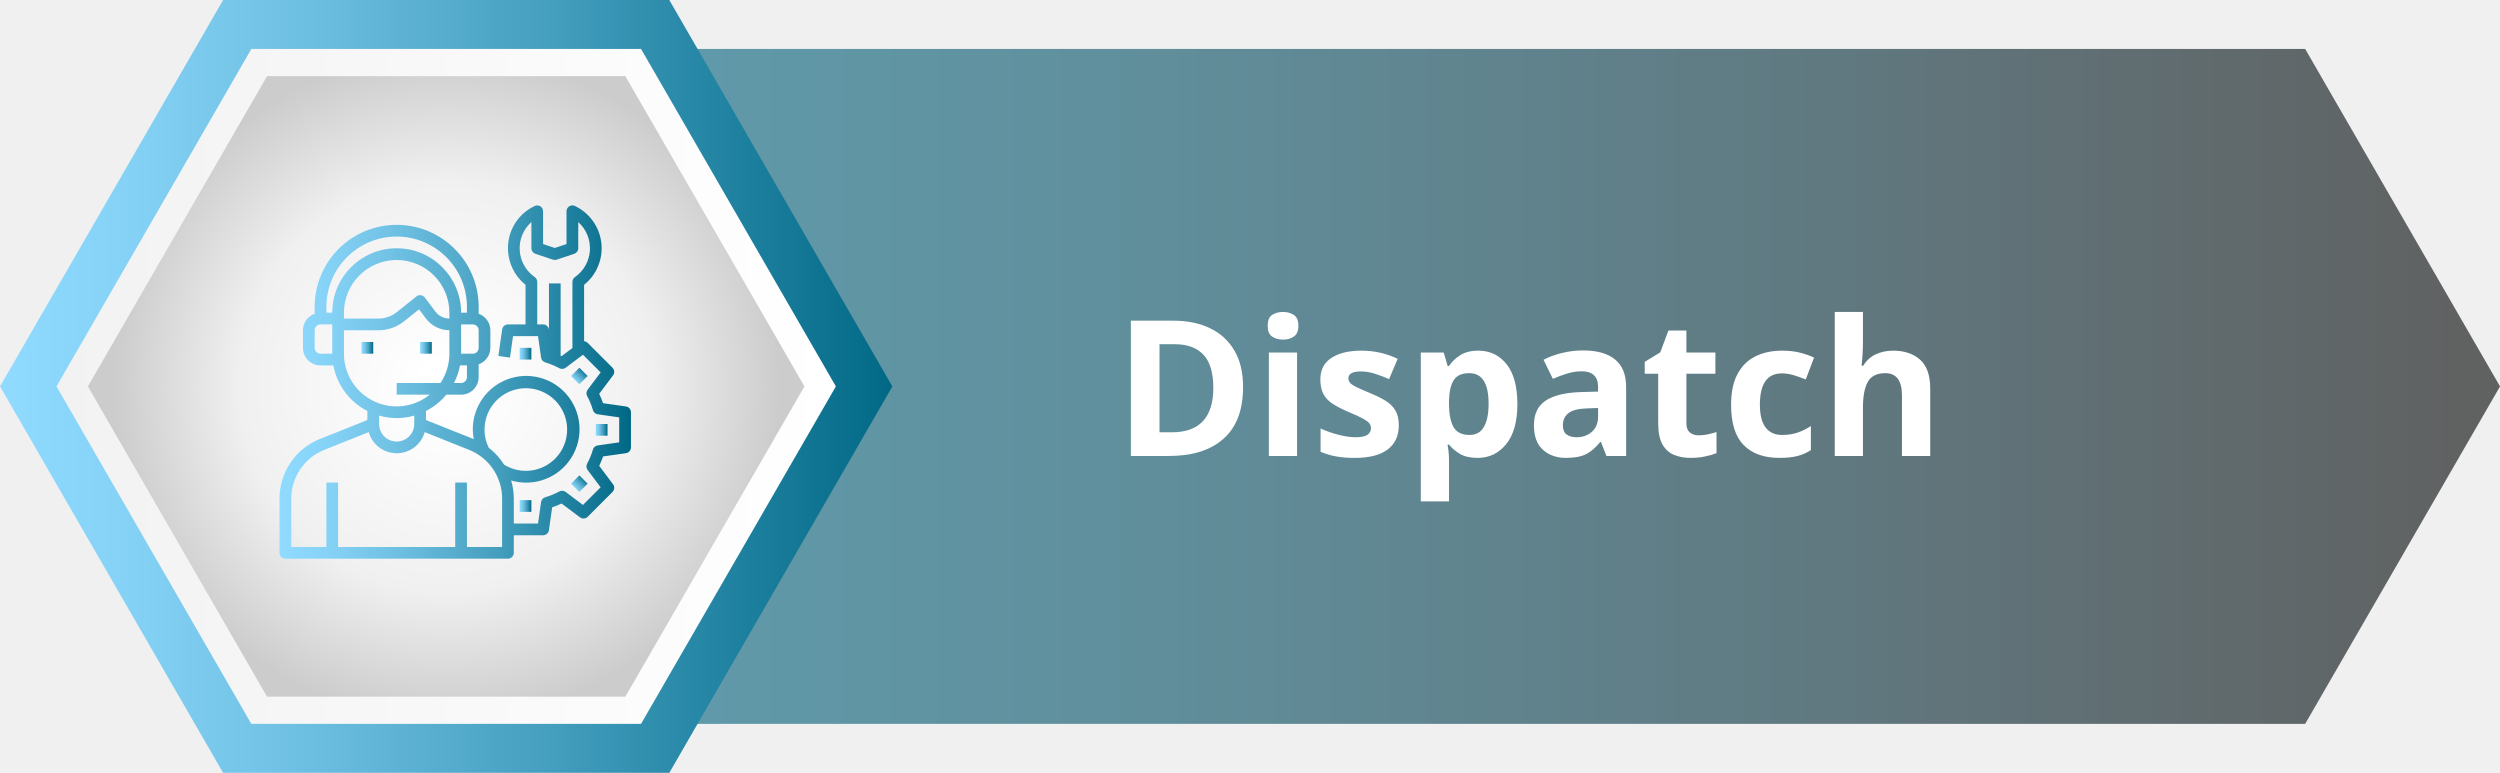
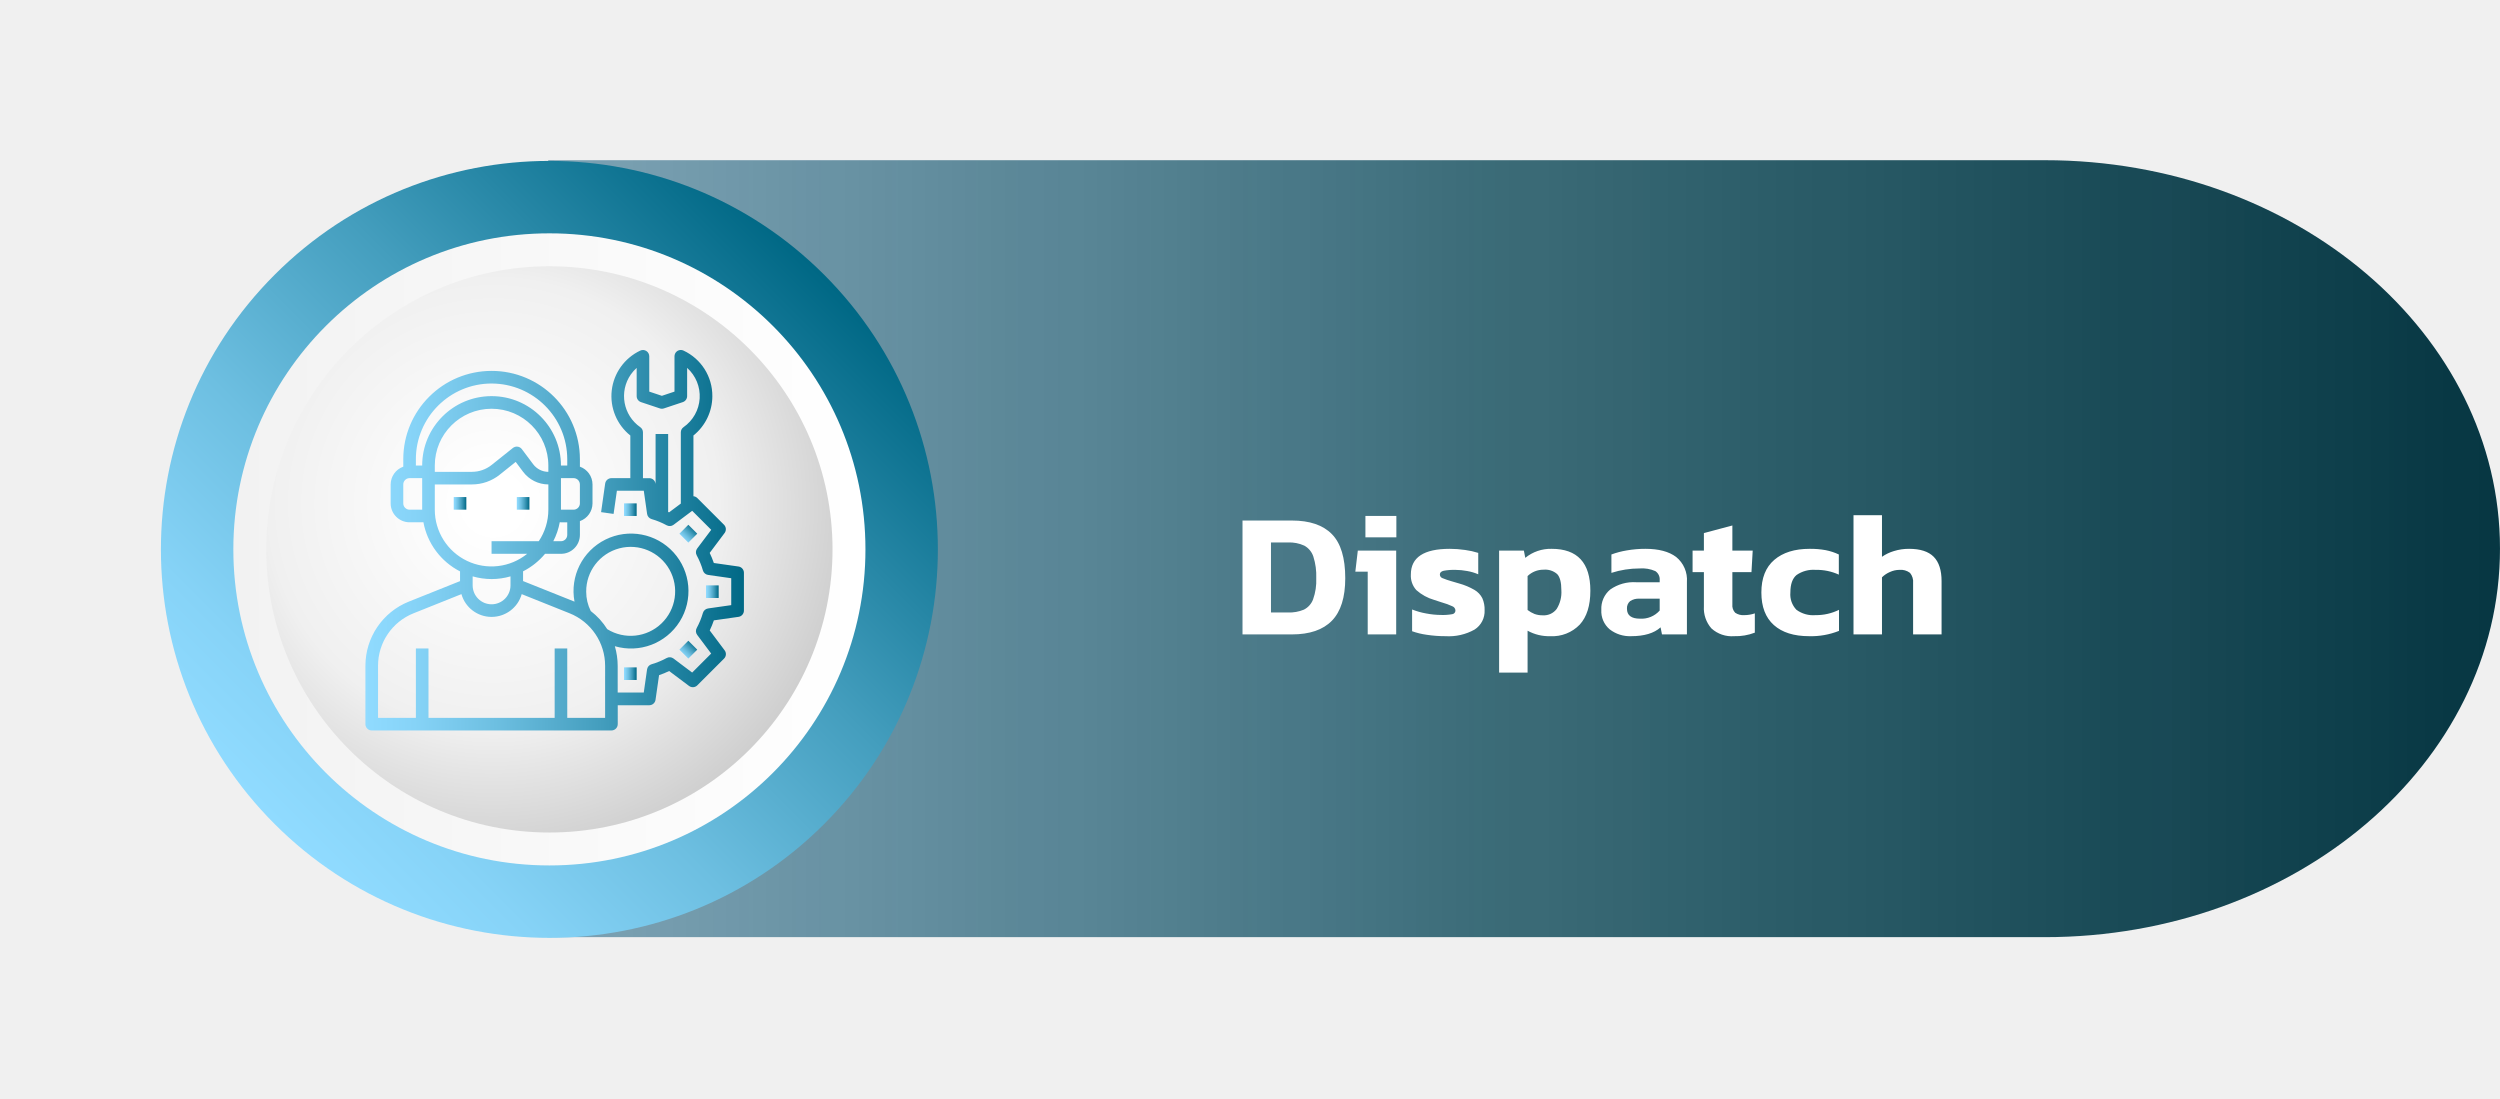
- <svg xmlns="http://www.w3.org/2000/svg" xmlns:xlink="http://www.w3.org/1999/xlink" width="527.819" height="163.166" viewBox="0 0 527.819 163.166">
+ <svg xmlns="http://www.w3.org/2000/svg" xmlns:xlink="http://www.w3.org/1999/xlink" width="565.469" height="248.531" viewBox="0 0 565.469 248.531">
  <defs>
+     <style>
+       .cls-1 {
+         opacity: 0.97;
+         fill: url(#linear-gradient);
+       }
+ 
+       .cls-2 {
+         fill: url(#linear-gradient-2);
+       }
+ 
+       .cls-3 {
+         fill: url(#linear-gradient-3);
+       }
+ 
+       .cls-4 {
+         fill: url(#radial-gradient);
+       }
+ 
+       .cls-5 {
+         fill: url(#linear-gradient-9);
+       }
+ 
+       .cls-6 {
+         fill: #fff;
+       }
+     </style>
    <linearGradient id="linear-gradient" y1="0.5" x2="1" y2="0.5" gradientUnits="objectBoundingBox">
-       <stop offset="0" stop-color="#006885" />
-       <stop offset="0.138" stop-color="#00607b" />
-       <stop offset="0.366" stop-color="#004c62" />
-       <stop offset="0.656" stop-color="#002c39" />
-       <stop offset="0.995" />
-       <stop offset="1" />
+       <stop offset="0" stop-color="#014f74" stop-opacity="0.502" />
+       <stop offset="0.523" stop-color="#024050" stop-opacity="0.8" />
+       <stop offset="1" stop-color="#00313e" />
    </linearGradient>
    <linearGradient id="linear-gradient-2" y1="0.5" x2="1" y2="0.5" gradientUnits="objectBoundingBox">
      <stop offset="0" stop-color="#90dbff" />
      <stop offset="0.13" stop-color="#86d3f7" />
      <stop offset="0.345" stop-color="#6dbfe1" />
      <stop offset="0.619" stop-color="#449ebe" />
      <stop offset="0.938" stop-color="#0b718f" />
      <stop offset="1" stop-color="#006885" />
    </linearGradient>
    <linearGradient id="linear-gradient-3" y1="0.5" x2="1" y2="0.5" gradientUnits="objectBoundingBox">
      <stop offset="0" stop-color="#f2f2f2" />
      <stop offset="1" stop-color="#fff" />
    </linearGradient>
-     <radialGradient id="radial-gradient" cx="0.5" cy="0.5" r="0.54" gradientTransform="translate(0.067) scale(0.866 1)" gradientUnits="objectBoundingBox">
+     <radialGradient id="radial-gradient" cx="0.401" cy="0.419" r="0.647" gradientTransform="translate(0)" gradientUnits="objectBoundingBox">
      <stop offset="0.075" stop-color="#fff" />
      <stop offset="0.616" stop-color="#f0f0f0" />
      <stop offset="1" stop-color="#ccc" />
    </radialGradient>
    <linearGradient id="linear-gradient-9" x1="-0.207" y1="0.5" x2="1.207" y2="0.5" xlink:href="#linear-gradient-2" />
-     <linearGradient id="linear-gradient-11" x1="-0.207" y1="0.5" x2="1.207" y2="0.5" xlink:href="#linear-gradient-2" />
  </defs>
-   <g id="Group_11253" data-name="Group 11253" transform="translate(-1229.835 -3310.704)">
-     <g id="Group_5913" data-name="Group 5913" transform="translate(1315 3321.037)" opacity="0.6">
-       <path id="Path_16968" data-name="Path 16968" d="M918.259,291.613H557.877l-41.136,71.249,41.136,71.249H918.259L959.4,362.863Z" transform="translate(-516.741 -291.613)" fill="url(#linear-gradient)" />
-     </g>
-     <g id="Group_5914" data-name="Group 5914" transform="translate(1229.835 3310.704)">
-       <path id="Path_16969" data-name="Path 16969" d="M627.993,287.963h-94.2l-47.1,81.583,47.1,81.583h94.2l47.1-81.583Z" transform="translate(-486.687 -287.963)" fill="url(#linear-gradient-2)" />
-       <path id="Path_16970" data-name="Path 16970" d="M614.31,291.613H532.038L490.9,362.863l41.136,71.249H614.31l41.136-71.249Z" transform="translate(-478.97 -281.28)" fill="url(#linear-gradient-3)" />
-       <path id="Path_16971" data-name="Path 16971" d="M606.708,293.641H531.065L493.243,359.15l37.821,65.509h75.643l37.821-65.509Z" transform="translate(-474.683 -277.567)" fill="url(#radial-gradient)" />
-     </g>
-     <text id="Dispatch" transform="translate(1465 3406.972)" fill="#fff" font-size="40" font-family="Montserrat-Bold, Montserrat" font-weight="700">
-       <tspan x="0" y="0">Dispatch</tspan>
-     </text>
-     <g id="Consult-Talk" transform="translate(1288.847 3354.066)">
-       <rect id="Rectangle_97" data-name="Rectangle 97" width="2.473" height="2.473" transform="translate(17.314 28.839)" fill="url(#linear-gradient-2)" />
-       <rect id="Rectangle_98" data-name="Rectangle 98" width="2.473" height="2.473" transform="translate(29.68 28.839)" fill="url(#linear-gradient-2)" />
-       <path id="Path_16977" data-name="Path 16977" d="M580.671,345.734l-4.833-.691a17.128,17.128,0,0,0-.812-1.976l2.924-3.9a1.237,1.237,0,0,0-.116-1.617l-5.246-5.249a1.236,1.236,0,0,0-.75-.348v-11.9a9.886,9.886,0,0,0-1.945-16.652,1.237,1.237,0,0,0-1.648.592,1.253,1.253,0,0,0-.119.527v6.925l-2.471.827-2.474-.827v-6.925a1.235,1.235,0,0,0-1.764-1.113,9.792,9.792,0,0,0-5.656,8.929,9.9,9.9,0,0,0,3.712,7.717v8.357h-3.712a1.237,1.237,0,0,0-1.223,1.062l-.8,5.6,2.449.351.648-4.538h5.274l.648,4.538a1.239,1.239,0,0,0,.878,1.011,14.837,14.837,0,0,1,2.97,1.223,1.238,1.238,0,0,0,1.336-.1l3.661-2.746,3.731,3.731-2.752,3.66a1.239,1.239,0,0,0-.1,1.336,14.67,14.67,0,0,1,1.22,2.97,1.242,1.242,0,0,0,1.013.878l4.538.648v5.274l-4.538.648a1.238,1.238,0,0,0-1.013.878,14.576,14.576,0,0,1-1.22,2.967,1.243,1.243,0,0,0,.1,1.339l2.746,3.66-3.731,3.731-3.658-2.757a1.237,1.237,0,0,0-1.339-.093,14.741,14.741,0,0,1-2.967,1.22,1.238,1.238,0,0,0-.878,1.011l-.646,4.541H557v-5.229a13.679,13.679,0,0,0-.558-3.859,11.268,11.268,0,1,0-7.907-8.734l-.088-.04-10-4v-1.9a13.72,13.72,0,0,0,4.3-3.445h3.12a3.71,3.71,0,0,0,3.709-3.709v-2.7a3.714,3.714,0,0,0,2.474-3.482v-3.711a3.714,3.714,0,0,0-2.474-3.482V324.7a17.313,17.313,0,1,0-34.626,0v1.464a3.708,3.708,0,0,0-2.472,3.482v3.711a3.709,3.709,0,0,0,3.709,3.709h2.474c.079,0,.156-.011.232-.017a13.628,13.628,0,0,0,7.188,9.645v1.9l-10,4a13.542,13.542,0,0,0-8.552,12.632v11.412a1.238,1.238,0,0,0,1.237,1.237h46.992A1.238,1.238,0,0,0,557,376.637v-3.709h6.183a1.24,1.24,0,0,0,1.226-1.062l.688-4.833a17.183,17.183,0,0,0,1.979-.812l3.9,2.924a1.238,1.238,0,0,0,1.617-.116l5.246-5.246a1.237,1.237,0,0,0,.116-1.617l-2.924-3.9a17.186,17.186,0,0,0,.812-1.979l4.833-.688a1.237,1.237,0,0,0,1.059-1.223v-7.42A1.235,1.235,0,0,0,580.671,345.734Zm-13.6-10.619c-.059-.028-.124-.048-.184-.074V319.754h-2.466v9.807l-.011-.091a1.24,1.24,0,0,0-1.226-1.062h-1.237v-8.977a1.242,1.242,0,0,0-.529-1.016,7.418,7.418,0,0,1-1.851-10.328,7.513,7.513,0,0,1,1.144-1.291v5.537a1.236,1.236,0,0,0,.846,1.172l3.711,1.237a1.231,1.231,0,0,0,.781,0l3.709-1.237a1.232,1.232,0,0,0,.847-1.172V306.8a7.43,7.43,0,0,1-.7,11.624,1.238,1.238,0,0,0-.532,1.011V333.4Zm-16.253,15.554a8.721,8.721,0,1,1,4.122,7.346,13.489,13.489,0,0,0-3.23-3.559A8.414,8.414,0,0,1,550.815,350.668Zm-4.946-9.892h-1.5a13.509,13.509,0,0,0,1.268-3.728c.079,0,.156.017.235.017H547.1v2.474A1.236,1.236,0,0,1,545.87,340.777Zm-2.474-13.6a3.731,3.731,0,0,1-2.967-1.486l-2.228-2.967a1.231,1.231,0,0,0-.832-.484,1.249,1.249,0,0,0-.929.26l-4.15,3.315a6.206,6.206,0,0,1-3.856,1.362h-7.3v-1.237a11.13,11.13,0,1,1,22.26,0Zm6.183,6.183a1.234,1.234,0,0,1-1.237,1.234H545.87v-6.183h2.472a1.236,1.236,0,0,1,1.237,1.237Zm-17.312-23.5A14.854,14.854,0,0,1,547.1,324.7v1.237H545.87a13.6,13.6,0,1,0-27.206,0h-1.237V324.7A14.855,14.855,0,0,1,532.267,309.859Zm-16.077,24.732a1.236,1.236,0,0,1-1.237-1.234v-3.711a1.238,1.238,0,0,1,1.237-1.237h2.474v6.183Zm4.946,0v-4.946h7.3a8.677,8.677,0,0,0,5.4-1.9l3.157-2.522,1.455,1.948a6.216,6.216,0,0,0,4.946,2.471v4.946a11.069,11.069,0,0,1-1.883,6.186h-9.246v2.472h6.978a11.121,11.121,0,0,1-18.11-8.657Zm11.132,13.6a13.475,13.475,0,0,0,3.709-.526v1.764a3.71,3.71,0,1,1-7.42,0v-1.764A13.48,13.48,0,0,0,532.267,348.194ZM554.524,375.4H547.1V361.8h-2.472v13.6H519.9V361.8h-2.471v13.6h-7.42V365.225a11.081,11.081,0,0,1,7-10.336l9.354-3.74a6.143,6.143,0,0,0,11.819,0l9.353,3.74a11.076,11.076,0,0,1,7,10.336Z" transform="translate(-507.532 -303.28)" fill="url(#linear-gradient-2)" />
-       <rect id="Rectangle_99" data-name="Rectangle 99" width="2.473" height="2.473" transform="translate(50.703 30.076)" fill="url(#linear-gradient-2)" />
-       <rect id="Rectangle_100" data-name="Rectangle 100" width="2.473" height="2.473" transform="translate(50.703 62.228)" fill="url(#linear-gradient-2)" />
-       <rect id="Rectangle_101" data-name="Rectangle 101" width="2.473" height="2.473" transform="translate(61.557 58.756) rotate(-45)" fill="url(#linear-gradient-9)" />
-       <rect id="Rectangle_102" data-name="Rectangle 102" width="2.473" height="2.473" transform="translate(66.779 46.152)" fill="url(#linear-gradient-2)" />
-       <rect id="Rectangle_103" data-name="Rectangle 103" width="2.473" height="2.473" transform="matrix(0.707, -0.707, 0.707, 0.707, 61.558, 36.021)" fill="url(#linear-gradient-11)" />
+   <g id="Group_14415" data-name="Group 14415" transform="translate(-1239 -3268.475)">
+     <g id="Group_14414" data-name="Group 14414">
+       <path id="Path_37045" data-name="Path 37045" class="cls-1" d="M839.9,64.131H501.386V239.87H839.9c56.856,0,102.951-39.339,102.951-87.87S896.759,64.131,839.9,64.131Z" transform="translate(861.614 3240.579)" />
+       <g id="Group_11259" data-name="Group 11259">
+         <circle id="Ellipse_194" data-name="Ellipse 194" class="cls-2" cx="87.869" cy="87.869" r="87.869" transform="translate(1239 3392.74) rotate(-45)" />
+         <ellipse id="Ellipse_195" data-name="Ellipse 195" class="cls-3" cx="71.487" cy="71.487" rx="71.487" ry="71.487" transform="translate(1291.779 3321.253)" />
+         <ellipse id="Ellipse_196" data-name="Ellipse 196" class="cls-4" cx="64.04" cy="64.04" rx="64.04" ry="64.04" transform="translate(1299.225 3328.7)" />
+         <g id="Consult-Talk" transform="translate(1321.651 3347.631)">
+           <rect id="Rectangle_84" data-name="Rectangle 84" class="cls-2" width="2.853" height="2.854" transform="translate(19.975 33.273)" />
+           <rect id="Rectangle_85" data-name="Rectangle 85" class="cls-2" width="2.853" height="2.854" transform="translate(34.243 33.273)" />
+           <path id="Path_16954" data-name="Path 16954" class="cls-2" d="M585.026,340.87l-5.572-.794a20.5,20.5,0,0,0-.937-2.283l3.371-4.5a1.428,1.428,0,0,0-.131-1.865l-6.056-6.056a1.419,1.419,0,0,0-.862-.4V311.238a11.427,11.427,0,0,0,4.279-8.9,11.3,11.3,0,0,0-6.526-10.308,1.426,1.426,0,0,0-1.9.683,1.4,1.4,0,0,0-.137.607v7.989l-2.855.954-2.851-.954v-7.989a1.427,1.427,0,0,0-2.038-1.284,11.4,11.4,0,0,0-2.244,19.206v9.642h-4.279a1.431,1.431,0,0,0-1.414,1.225l-.921,6.464,2.825.4.748-5.236h6.085l.748,5.236a1.429,1.429,0,0,0,1.012,1.169,16.823,16.823,0,0,1,3.423,1.408,1.433,1.433,0,0,0,1.545-.111l4.223-3.168,4.3,4.3-3.175,4.223a1.428,1.428,0,0,0-.111,1.542,17.121,17.121,0,0,1,1.408,3.426,1.428,1.428,0,0,0,1.166,1.012l5.239.748v6.085l-5.239.748a1.434,1.434,0,0,0-1.166,1.013,17.121,17.121,0,0,1-1.408,3.426,1.428,1.428,0,0,0,.111,1.542l3.165,4.223-4.3,4.3-4.223-3.181a1.428,1.428,0,0,0-1.542-.108,17.07,17.07,0,0,1-3.423,1.408,1.424,1.424,0,0,0-1.013,1.166l-.745,5.239h-5.9v-6.033a15.89,15.89,0,0,0-.643-4.452,13,13,0,1,0-9.123-10.077l-.1-.046-11.536-4.612v-2.2A15.758,15.758,0,0,0,541.278,338h3.6a4.28,4.28,0,0,0,4.282-4.279v-3.116a4.279,4.279,0,0,0,2.852-4.018v-4.282a4.279,4.279,0,0,0-2.852-4.018V316.6a19.975,19.975,0,0,0-39.95,0v1.689a4.286,4.286,0,0,0-2.855,4.018v4.282a4.28,4.28,0,0,0,4.282,4.279h2.851c.091,0,.18-.013.271-.02a15.727,15.727,0,0,0,8.29,11.128v2.2l-11.533,4.612a15.624,15.624,0,0,0-9.867,14.574v13.166a1.427,1.427,0,0,0,1.427,1.427h54.217a1.427,1.427,0,0,0,1.427-1.427v-4.279h7.134a1.427,1.427,0,0,0,1.411-1.225l.8-5.576a19.256,19.256,0,0,0,2.283-.937l4.5,3.374a1.428,1.428,0,0,0,1.865-.134l6.052-6.052a1.428,1.428,0,0,0,.134-1.865l-3.374-4.5a19.852,19.852,0,0,0,.937-2.283l5.575-.794a1.427,1.427,0,0,0,1.222-1.411v-8.561A1.428,1.428,0,0,0,585.026,340.87Zm-15.694-12.252c-.065-.033-.141-.056-.209-.085V310.9h-2.845v11.314l-.016-.1a1.427,1.427,0,0,0-1.411-1.225h-1.427V310.523a1.422,1.422,0,0,0-.611-1.169,8.563,8.563,0,0,1-2.136-11.919A8.677,8.677,0,0,1,562,295.945v6.389a1.422,1.422,0,0,0,.977,1.352l4.279,1.427a1.42,1.42,0,0,0,.9,0l4.282-1.427a1.426,1.426,0,0,0,.976-1.352v-6.389a8.565,8.565,0,0,1-.817,13.411,1.421,1.421,0,0,0-.611,1.166v16.113Zm-18.748,17.945a10.062,10.062,0,1,1,4.756,8.476,15.608,15.608,0,0,0-3.727-4.1A9.726,9.726,0,0,1,550.583,346.563Zm-5.71-11.412h-1.731a15.578,15.578,0,0,0,1.463-4.3c.088,0,.177.02.268.02H546.3v2.855A1.427,1.427,0,0,1,544.874,335.15Zm-2.851-15.694a4.307,4.307,0,0,1-3.426-1.712l-2.567-3.426A1.427,1.427,0,0,0,534,314.06l-4.788,3.825a7.163,7.163,0,0,1-4.452,1.571H516.34v-1.427a12.841,12.841,0,1,1,25.683,0Zm7.134,7.134a1.429,1.429,0,0,1-1.427,1.427h-2.855V320.88h2.855a1.429,1.429,0,0,1,1.427,1.427Zm-19.976-27.11A17.139,17.139,0,0,1,546.3,316.6v1.427h-1.427a15.694,15.694,0,1,0-31.389,0h-1.424V316.6A17.138,17.138,0,0,1,529.179,299.479Zm-18.546,28.537a1.427,1.427,0,0,1-1.427-1.427v-4.282a1.427,1.427,0,0,1,1.427-1.427h2.851v7.137Zm5.706,0v-5.71h8.417A10.021,10.021,0,0,0,531,320.119l3.639-2.91,1.679,2.247a7.173,7.173,0,0,0,5.709,2.851v5.71a12.789,12.789,0,0,1-2.172,7.134H529.179V338h8.055a12.826,12.826,0,0,1-20.894-9.985Zm12.84,15.694a15.559,15.559,0,0,0,4.282-.611v2.035a4.28,4.28,0,1,1-8.561,0V343.1A15.552,15.552,0,0,0,529.179,343.711ZM554.862,375.1H546.3V359.406H543.45V375.1H514.912V359.406h-2.851V375.1H503.5V363.358a12.772,12.772,0,0,1,8.071-11.922l10.792-4.318a7.088,7.088,0,0,0,13.637,0l10.792,4.318a12.777,12.777,0,0,1,8.071,11.922Z" transform="translate(-500.645 -291.889)" />
+           <rect id="Rectangle_86" data-name="Rectangle 86" class="cls-2" width="2.853" height="2.853" transform="translate(58.498 34.7)" />
+           <rect id="Rectangle_87" data-name="Rectangle 87" class="cls-2" width="2.853" height="2.854" transform="translate(58.498 71.795)" />
+           <rect id="Rectangle_88" data-name="Rectangle 88" class="cls-5" width="2.854" height="2.854" transform="translate(71.021 67.79) rotate(-45)" />
+           <rect id="Rectangle_89" data-name="Rectangle 89" class="cls-2" width="2.853" height="2.853" transform="translate(77.046 53.248)" />
+           <rect id="Rectangle_90" data-name="Rectangle 90" class="cls-5" width="2.854" height="2.854" transform="matrix(0.707, -0.707, 0.707, 0.707, 71.021, 41.559)" />
+         </g>
+       </g>
+       <path id="Path_37047" data-name="Path 37047" class="cls-6" d="M2.04-25.76H13.2q6.04,0,9.06,3.08t3.02,9.96q0,6.52-3.02,9.62T13.2,0H2.04ZM12.32-4.96a8.534,8.534,0,0,0,3.6-.64A4.281,4.281,0,0,0,18-7.92a12.611,12.611,0,0,0,.72-4.8,14.339,14.339,0,0,0-.66-4.9,4.377,4.377,0,0,0-2.04-2.46,8.042,8.042,0,0,0-3.7-.72H8.48V-4.96ZM29.84-26.8h7v4.84h-7Zm.52,12.6h-2.8l.56-4.76H36.8V0H30.36ZM47.96.4A27.6,27.6,0,0,1,43.68.08a16.365,16.365,0,0,1-3.28-.8V-5.64a16.2,16.2,0,0,0,3.18.9,18.3,18.3,0,0,0,3.34.34,12.168,12.168,0,0,0,2.58-.18.823.823,0,0,0,.7-.86,1.057,1.057,0,0,0-.68-.92,15.111,15.111,0,0,0-2.4-.88L45.4-7.8a10.423,10.423,0,0,1-4.04-2.22,4.832,4.832,0,0,1-1.24-3.54q0-5.8,8.8-5.8a23.788,23.788,0,0,1,3.48.26,17.693,17.693,0,0,1,2.96.66v4.84a11.065,11.065,0,0,0-2.5-.74,14.813,14.813,0,0,0-2.66-.26,12.866,12.866,0,0,0-2.64.2q-.88.2-.88.84a.859.859,0,0,0,.56.82A19.154,19.154,0,0,0,49.4-12q.8.2,1.64.48a14.722,14.722,0,0,1,3.48,1.46A4.575,4.575,0,0,1,56.28-8.2a6.262,6.262,0,0,1,.52,2.72A4.927,4.927,0,0,1,54.54-1.1,11.924,11.924,0,0,1,47.96.4ZM60.08-18.96h5.6L66-17.32a9.081,9.081,0,0,1,5.96-2.04q8.76,0,8.76,9.48,0,5.04-2.4,7.66A8.6,8.6,0,0,1,71.64.4,9.975,9.975,0,0,1,66.52-.84V8.64H60.08ZM70-4.32a3.608,3.608,0,0,0,3.1-1.44A7.1,7.1,0,0,0,74.16-10q0-2.64-.94-3.64a4.1,4.1,0,0,0-3.1-1,5.149,5.149,0,0,0-3.6,1.44v7.68a6.61,6.61,0,0,0,1.58.9A5.31,5.31,0,0,0,70-4.32ZM89.92.4A7.408,7.408,0,0,1,85.1-1.14a5.361,5.361,0,0,1-1.9-4.42,5.592,5.592,0,0,1,2.02-4.6,9.178,9.178,0,0,1,5.9-1.64H96.4v-.44a2.241,2.241,0,0,0-.98-2.08,7.455,7.455,0,0,0-3.58-.6,20.717,20.717,0,0,0-6.36,1v-4.16A18.628,18.628,0,0,1,88.96-19a24.126,24.126,0,0,1,4.2-.36q4.52,0,6.96,1.84a6.655,6.655,0,0,1,2.44,5.68V0H96.92L96.6-1.6Q94.4.4,89.92.4Zm2.04-3.96A5.5,5.5,0,0,0,96.4-5.4V-8.08H91.84a3.393,3.393,0,0,0-2.14.56A2.07,2.07,0,0,0,89-5.8Q89-3.56,91.96-3.56ZM113.24.4a6.841,6.841,0,0,1-5.14-1.76,6.906,6.906,0,0,1-1.7-5v-7.72h-2.56v-4.88h2.56v-3.96l6.44-1.72v5.68h4.6l-.28,4.88h-4.32V-6.8a2.38,2.38,0,0,0,.64,1.9,3.215,3.215,0,0,0,2.08.54,7.434,7.434,0,0,0,2.36-.4V-.4A11.986,11.986,0,0,1,113.24.4ZM130.2.4q-5.16,0-7.98-2.52T119.4-9.48q0-4.88,2.92-7.38t8-2.5a19.149,19.149,0,0,1,3.62.3,12.594,12.594,0,0,1,2.98.98v4.56a11.94,11.94,0,0,0-5.24-1.08,6.689,6.689,0,0,0-4.32,1.16q-1.4,1.16-1.4,3.96a5,5,0,0,0,1.36,3.9,6.357,6.357,0,0,0,4.32,1.22,11.728,11.728,0,0,0,5.32-1.2V-.8A16.941,16.941,0,0,1,130.2.4Zm10.04-27.36h6.44v9.4a9.549,9.549,0,0,1,2.72-1.3,11.336,11.336,0,0,1,3.4-.5q3.8,0,5.58,1.8t1.78,5.52V0h-6.44V-11.6a3.155,3.155,0,0,0-.7-2.32,3.432,3.432,0,0,0-2.42-.68,5.2,5.2,0,0,0-2.12.48,5.9,5.9,0,0,0-1.8,1.2V0h-6.44Z" transform="translate(1518 3411.972)" />
    </g>
  </g>
</svg>
